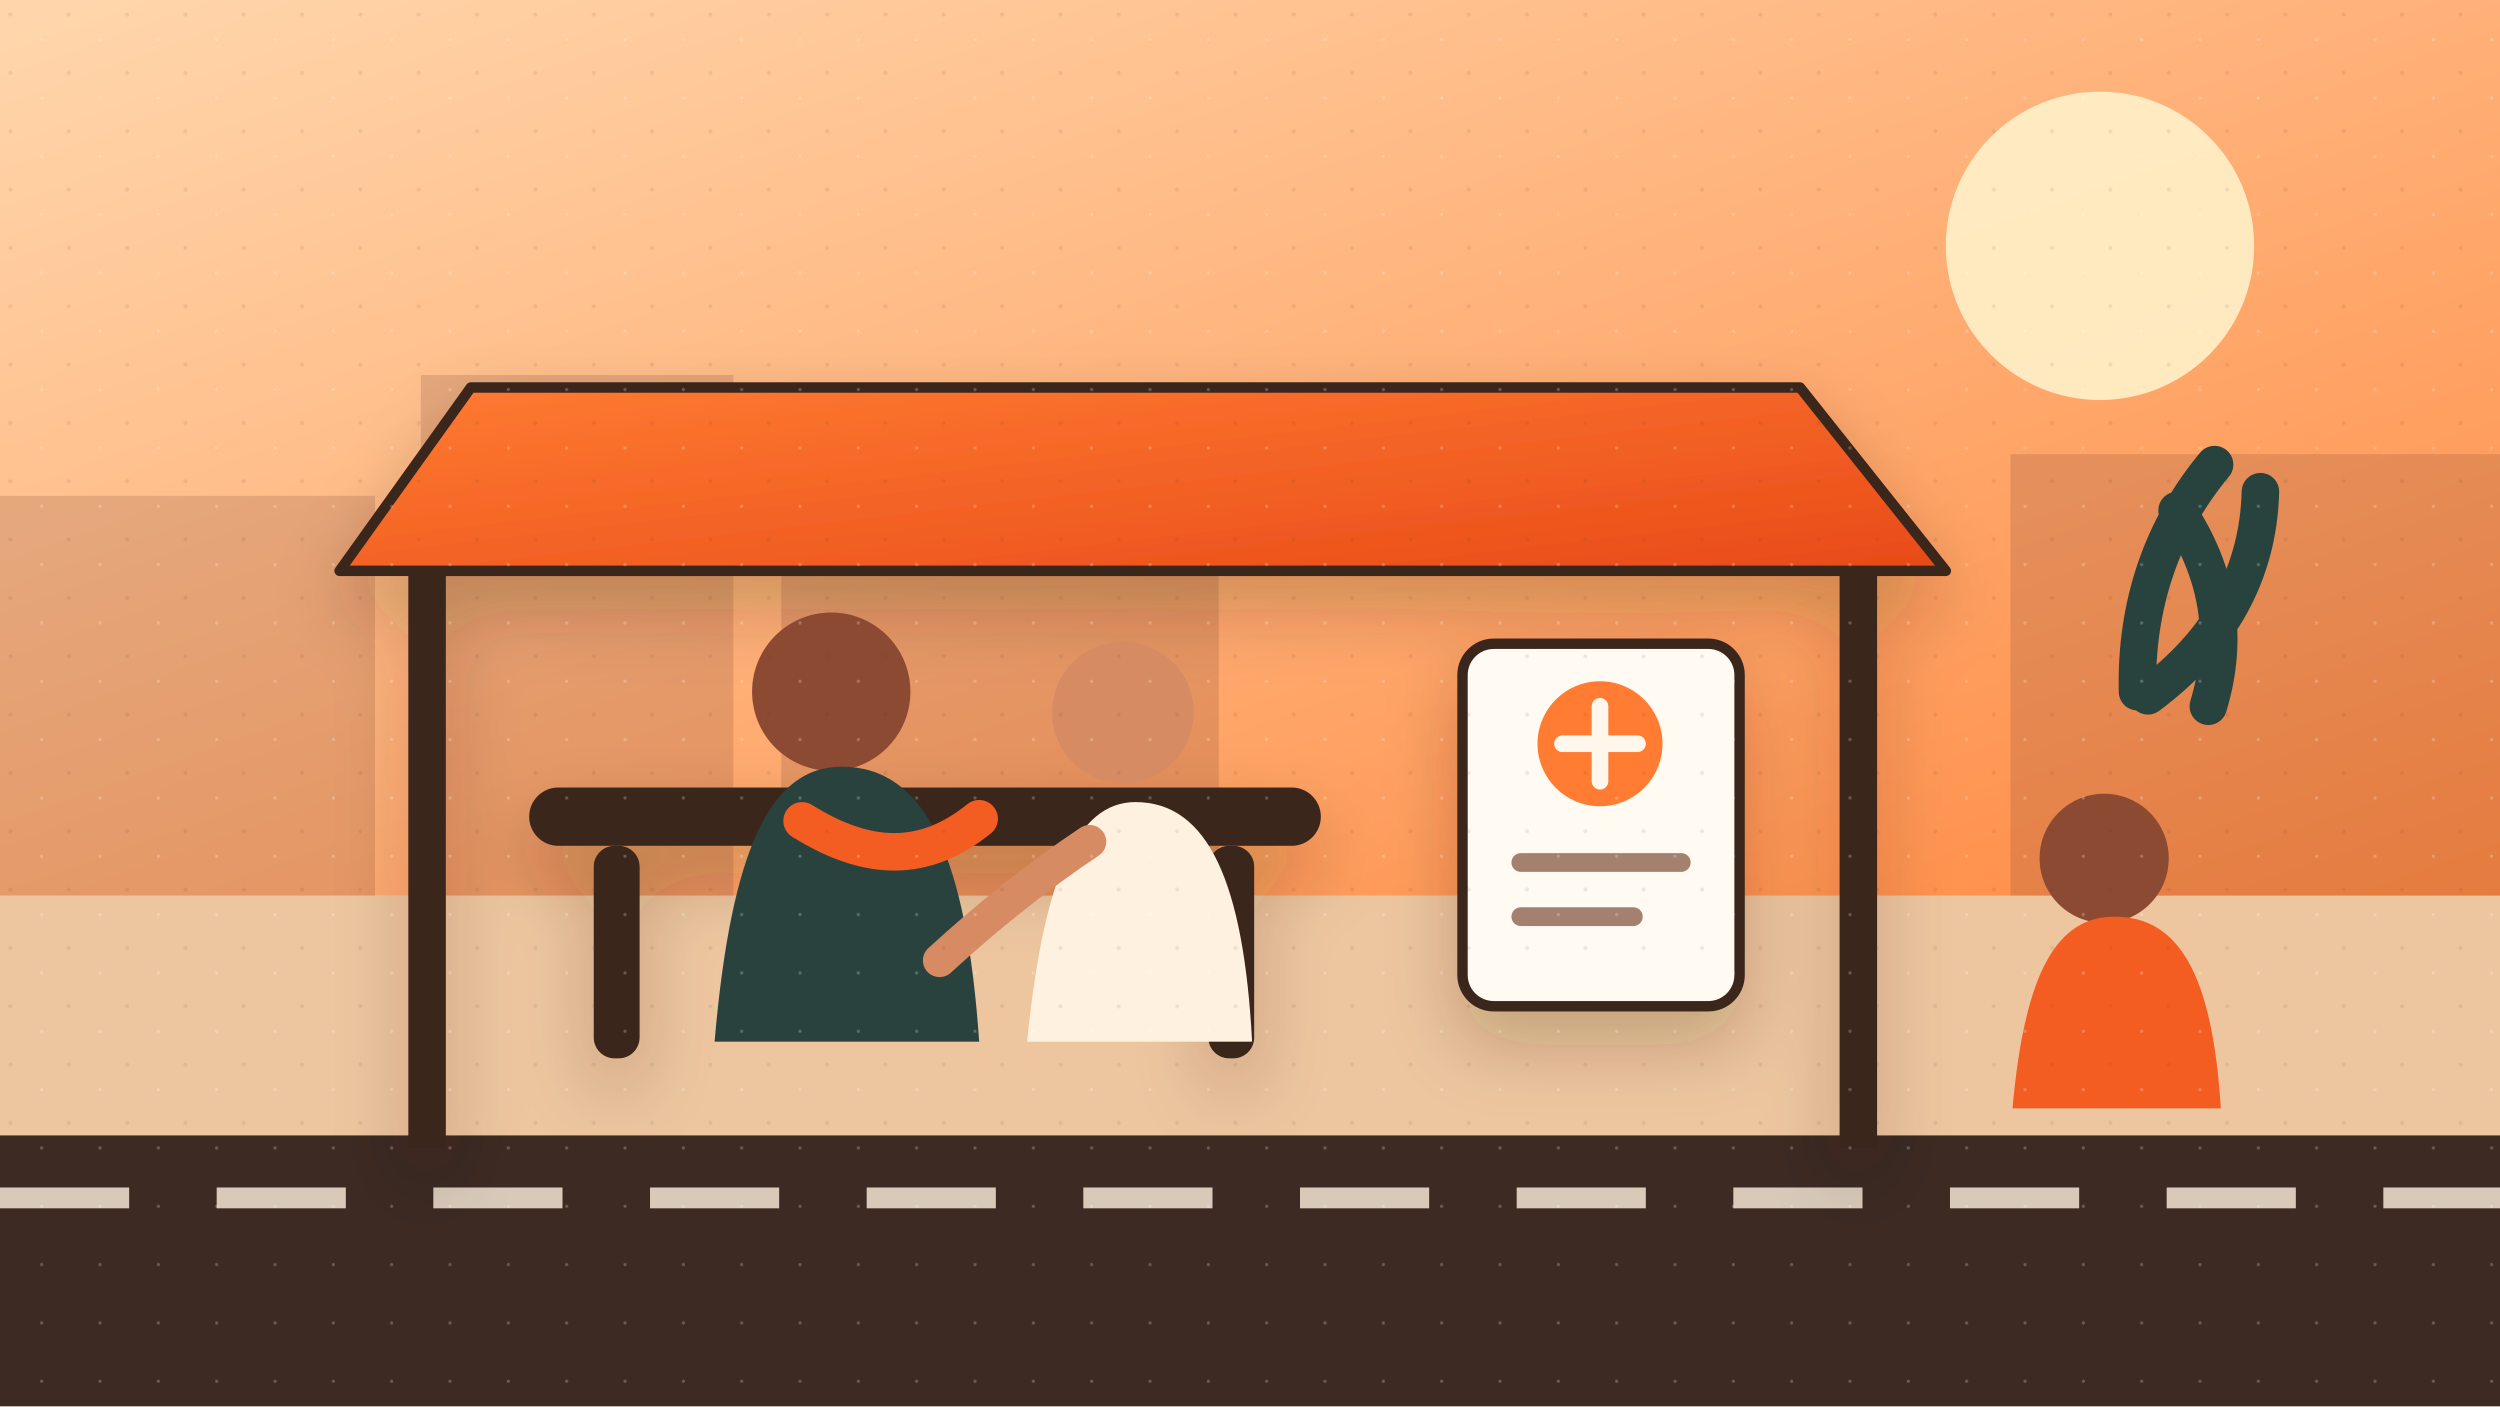
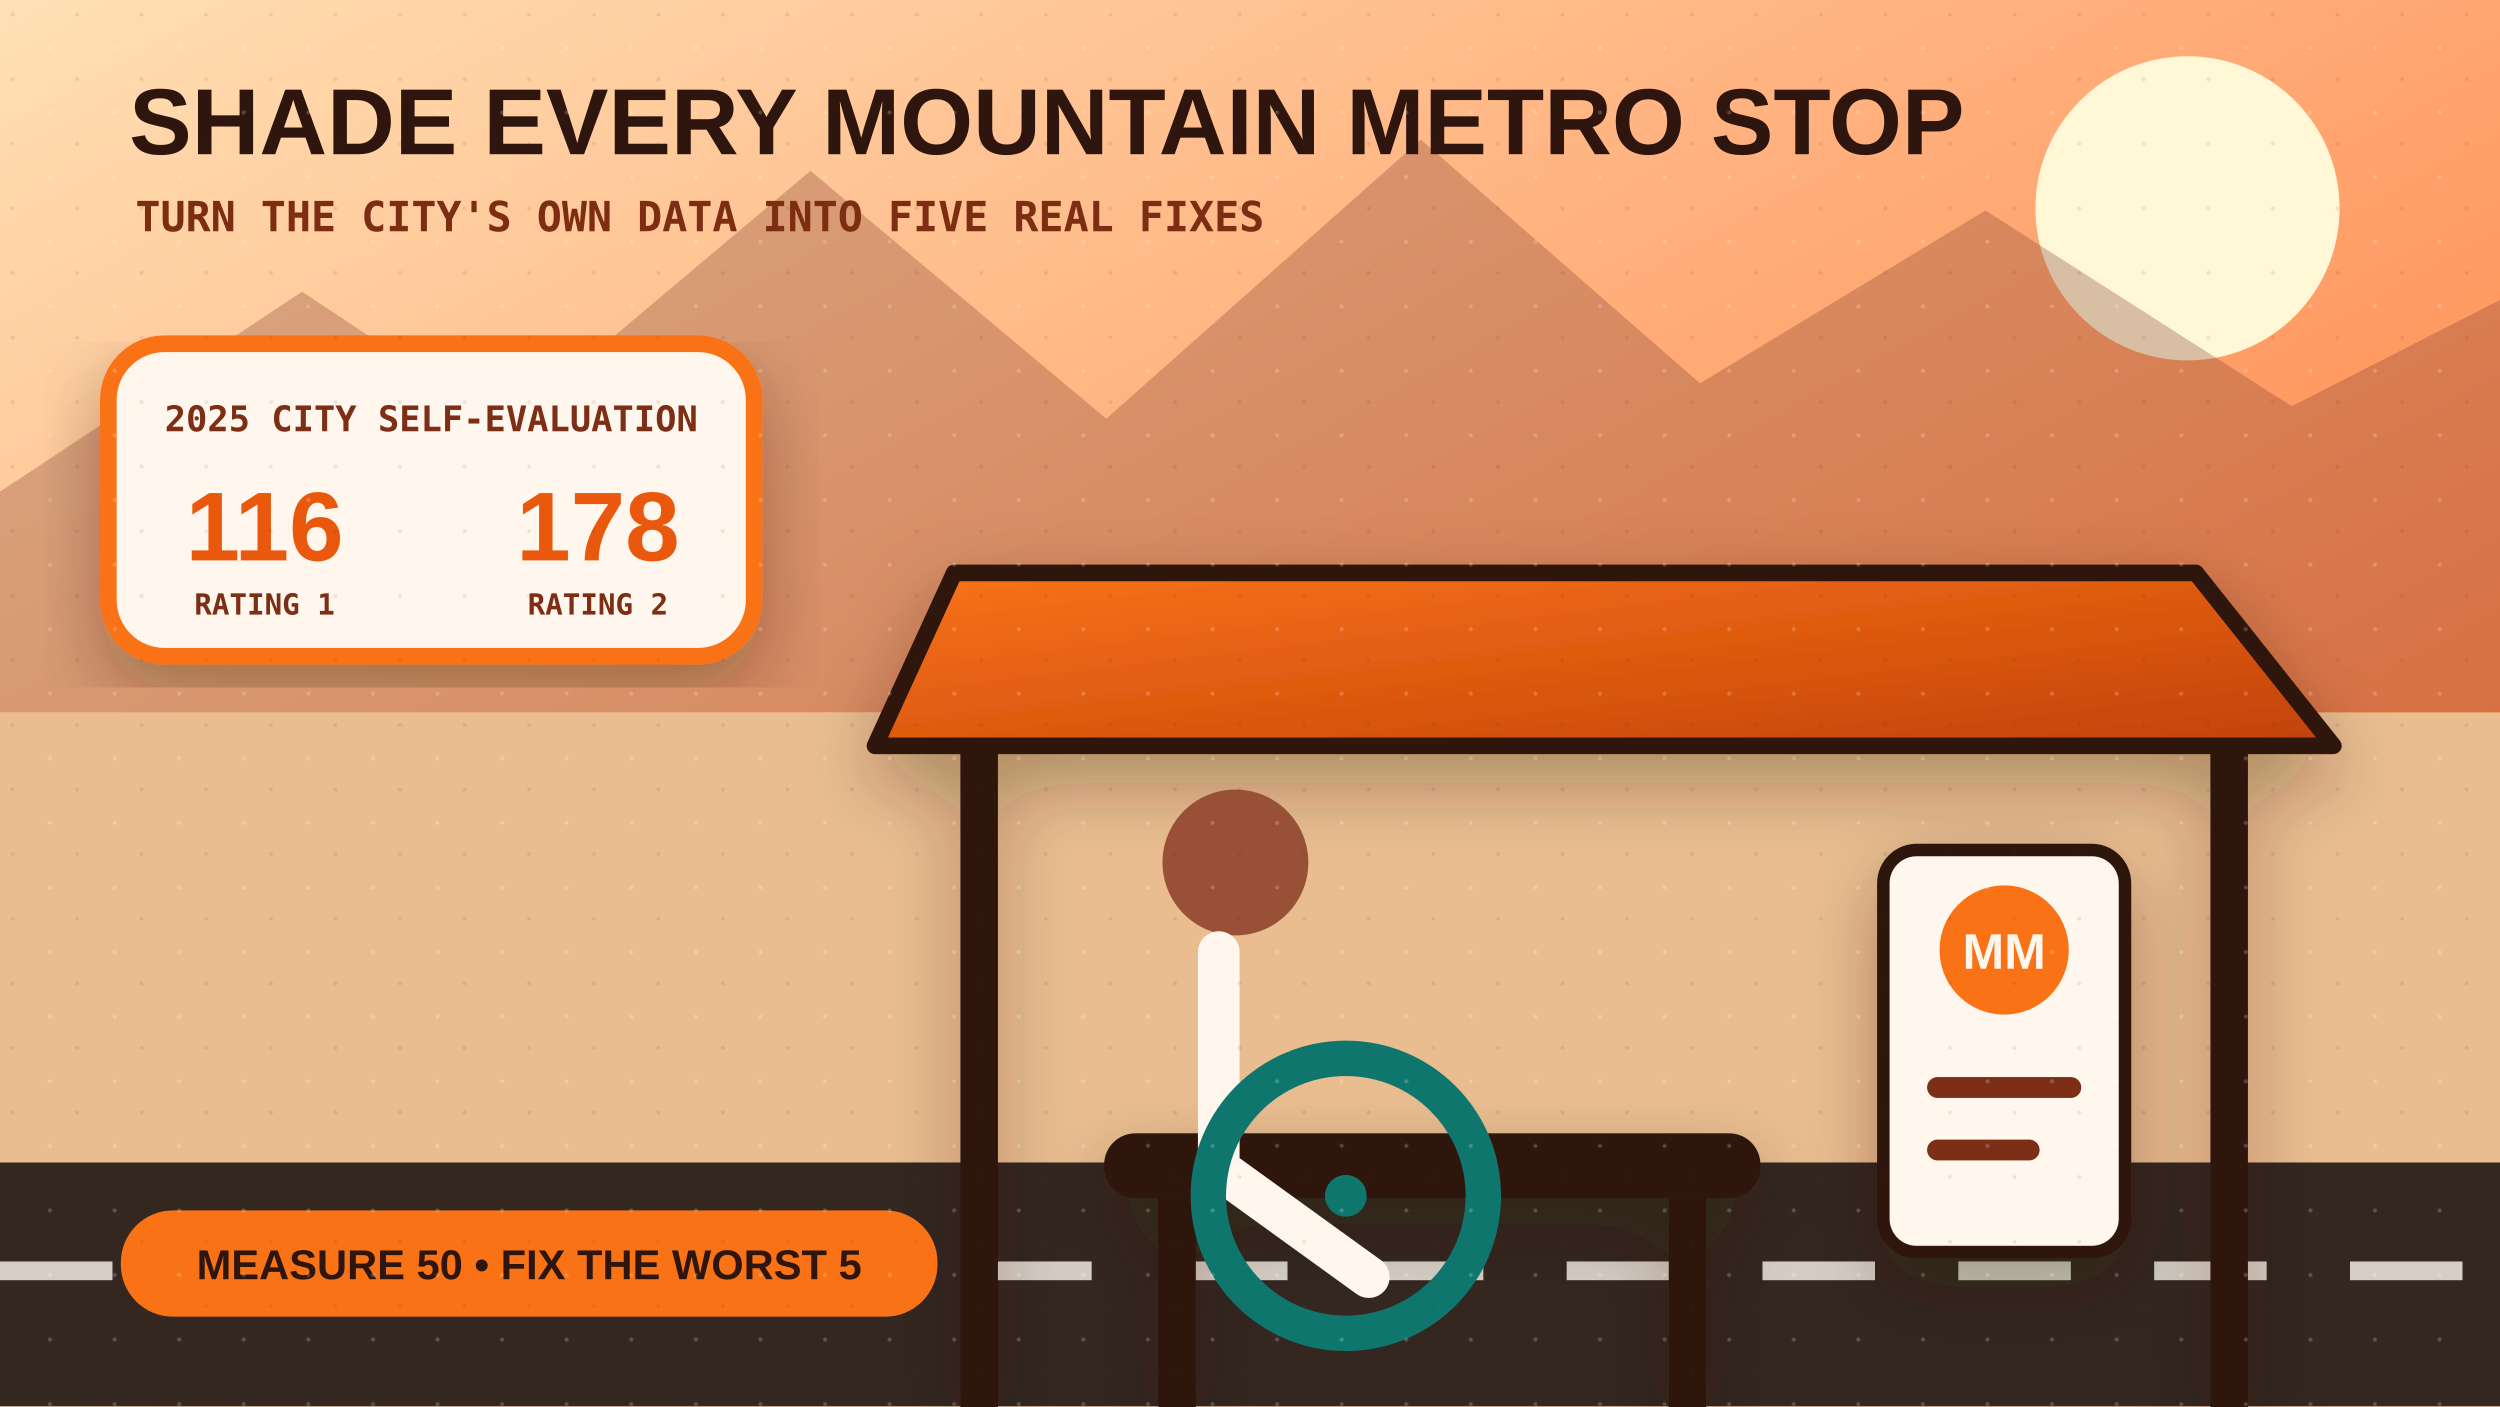
<svg xmlns="http://www.w3.org/2000/svg" viewBox="0 0 1200 675" role="img" aria-labelledby="title desc">
  <defs>
-     <linearGradient id="sky" x1="0" y1="0" x2="1" y2="1">
-       <stop stop-color="#ffd7ad" />
-       <stop offset="1" stop-color="#ff8a43" />
+     <linearGradient id="heat" x1="0" y1="0" x2="1" y2="1">
+       <stop stop-color="#ffe0b5" />
+       <stop offset="1" stop-color="#ff6b2c" />
    </linearGradient>
-     <linearGradient id="shade" x1="0" y1="0" x2="1" y2="1">
-       <stop stop-color="#ff7b32" />
-       <stop offset="1" stop-color="#e84a18" />
+     <linearGradient id="canopy" x1="0" y1="0" x2="1" y2="1">
+       <stop stop-color="#f97316" />
+       <stop offset="1" stop-color="#c2410c" />
    </linearGradient>
    <filter id="shadow">
-       <feDropShadow dx="0" dy="16" stdDeviation="17" flood-color="#382018" flood-opacity=".23" />
+       <feDropShadow dx="0" dy="14" stdDeviation="17" flood-color="#2e160f" flood-opacity=".32" />
    </filter>
-     <pattern id="grain" width="28" height="28" patternUnits="userSpaceOnUse">
-       <circle cx="5" cy="7" r="1" fill="#512a1e" opacity=".09" />
-       <circle cx="20" cy="19" r=".8" fill="#fff" opacity=".22" />
+     <pattern id="grain" width="31" height="31" patternUnits="userSpaceOnUse">
+       <circle cx="6" cy="7" r="1" fill="#5b2518" opacity=".1" />
+       <circle cx="24" cy="23" r="1" fill="#fff" opacity=".2" />
    </pattern>
  </defs>
-   <rect width="1200" height="675" fill="#fff7ec" />
-   <rect width="1200" height="430" fill="url(#sky)" />
-   <circle cx="1008" cy="118" r="74" fill="#fff1c9" opacity=".9" />
-   <g fill="#6f3a2a" opacity=".18">
-     <rect x="0" y="238" width="180" height="192" />
-     <rect x="202" y="180" width="150" height="250" />
-     <rect x="375" y="264" width="210" height="166" />
-     <rect x="965" y="218" width="235" height="212" />
+   <rect width="1200" height="675" fill="url(#heat)" />
+   <circle cx="1050" cy="100" r="73" fill="#fff7d6" />
+   <path d="M0 236 145 140l98 65 146-123 142 119 151-134 134 117 137-83 147 94 100-51v198H0Z" fill="#7c3a27" opacity=".3" />
+   <text x="62" y="74" font-family="Arial, sans-serif" font-size="45" font-weight="900" fill="#2e160f">SHADE EVERY MOUNTAIN METRO STOP</text>
+   <text x="65" y="111" font-family="monospace" font-size="20" font-weight="800" fill="#7c2d12">TURN THE CITY'S OWN DATA INTO FIVE REAL FIXES</text>
+   <path d="M0 342h1200v333H0Z" fill="#e9bd90" />
+   <path d="M0 558h1200v117H0Z" fill="#342720" />
+   <path d="M0 610h1200" stroke="#fff7ed" stroke-width="9" stroke-dasharray="54 40" opacity=".8" />
+   <g transform="translate(52 165)" filter="url(#shadow)">
+     <rect width="310" height="150" rx="27" fill="#fff7ed" stroke="#f97316" stroke-width="8" />
+     <text x="155" y="42" font-family="monospace" font-size="17" font-weight="900" text-anchor="middle" fill="#7c2d12">2025 CITY SELF-EVALUATION</text>
+     <text x="75" y="104" font-family="Arial, sans-serif" font-size="47" font-weight="900" text-anchor="middle" fill="#ea580c">116</text>
+     <text x="235" y="104" font-family="Arial, sans-serif" font-size="47" font-weight="900" text-anchor="middle" fill="#ea580c">178</text>
+     <text x="75" y="130" font-family="monospace" font-size="14" font-weight="800" text-anchor="middle" fill="#7c2d12">RATING 1</text>
+     <text x="235" y="130" font-family="monospace" font-size="14" font-weight="800" text-anchor="middle" fill="#7c2d12">RATING 2</text>
  </g>
-   <path d="M0 430h1200v245H0Z" fill="#edc69f" />
-   <path d="M0 545h1200v130H0Z" fill="#3c2a23" />
-   <path d="M0 575h1200" stroke="#fff1df" stroke-width="10" stroke-dasharray="62 42" opacity=".8" />
-   <g filter="url(#shadow)">
-     <path d="M226 186h638l70 88H163Z" fill="url(#shade)" stroke="#3b251e" stroke-width="5" stroke-linejoin="round" />
-     <path d="M205 274v277M892 274v277" stroke="#3b251e" stroke-width="18" />
-     <rect x="254" y="378" width="380" height="28" rx="14" fill="#3b251e" />
-     <rect x="285" y="406" width="22" height="102" rx="10" fill="#3b251e" />
-     <rect x="580" y="406" width="22" height="102" rx="10" fill="#3b251e" />
-     <rect x="702" y="309" width="133" height="174" rx="15" fill="#fffaf2" stroke="#3b251e" stroke-width="5" />
-     <circle cx="768" cy="357" r="30" fill="#ff7b32" />
-     <path d="M750 357h36M768 339v36" stroke="#fff7ec" stroke-width="8" stroke-linecap="round" />
-     <path d="M730 414h77M730 440h54" stroke="#7d4b36" stroke-width="9" stroke-linecap="round" opacity=".7" />
+   <g transform="translate(420 203)" filter="url(#shadow)">
+     <path d="M38 72h596l66 83H0Z" fill="url(#canopy)" stroke="#2e160f" stroke-width="8" stroke-linejoin="round" />
+     <path d="M50 154v391M650 154v391" stroke="#2e160f" stroke-width="18" />
+     <rect x="110" y="341" width="315" height="31" rx="15" fill="#2e160f" />
+     <path d="M145 372v113M390 372v113" stroke="#2e160f" stroke-width="18" />
+     <rect x="484" y="205" width="116" height="193" rx="16" fill="#fff7ed" stroke="#2e160f" stroke-width="6" />
+     <circle cx="542" cy="253" r="31" fill="#f97316" />
+     <text x="542" y="262" font-family="Arial, sans-serif" font-size="24" font-weight="900" text-anchor="middle" fill="#fff7ed">MM</text>
+     <path d="M510 319h64M510 349h44" stroke="#7c2d12" stroke-width="10" stroke-linecap="round" />
+     <path d="M80 498h550" stroke="#fff7ed" stroke-width="28" stroke-linecap="round" />
  </g>
-   <g>
-     <circle cx="399" cy="332" r="38" fill="#8d4a32" />
-     <path d="M343 500c8-93 27-132 61-132 41 0 60 45 66 132Z" fill="#29423e" />
-     <path d="M385 394c32 20 59 20 85-1" fill="none" stroke="#f45d22" stroke-width="18" stroke-linecap="round" />
-     <circle cx="539" cy="342" r="34" fill="#d78b62" />
-     <path d="M493 500c8-79 24-115 52-115 35 0 52 39 56 115Z" fill="#fff1df" />
-     <path d="M523 404c-24 16-48 35-72 57" fill="none" stroke="#d78b62" stroke-width="16" stroke-linecap="round" />
-     <circle cx="1010" cy="412" r="31" fill="#8d4a32" />
-     <path d="M966 532c6-67 22-92 49-92 31 0 47 28 51 92Z" fill="#f45d22" />
+   <g transform="translate(535 370)">
+     <circle cx="58" cy="44" r="35" fill="#985036" />
+     <path d="M50 87v104l72 52" fill="none" stroke="#fff7ed" stroke-width="20" stroke-linecap="round" stroke-linejoin="round" />
+     <circle cx="111" cy="204" r="66" fill="none" stroke="#0f766e" stroke-width="17" />
+     <circle cx="111" cy="204" r="10" fill="#0f766e" />
  </g>
-   <path d="M1063 223c-25 30-38 67-37 109M1085 236c-1 39-19 72-54 98M1045 245c20 30 25 61 15 94" fill="none" stroke="#28423d" stroke-width="18" stroke-linecap="round" />
+   <rect x="58" y="581" width="392" height="51" rx="25" fill="#f97316" />
+   <text x="254" y="614" font-family="Arial, sans-serif" font-size="20" font-weight="900" text-anchor="middle" fill="#2e160f">MEASURE 50 • FIX THE WORST 5</text>
  <rect width="1200" height="675" fill="url(#grain)" />
</svg>
